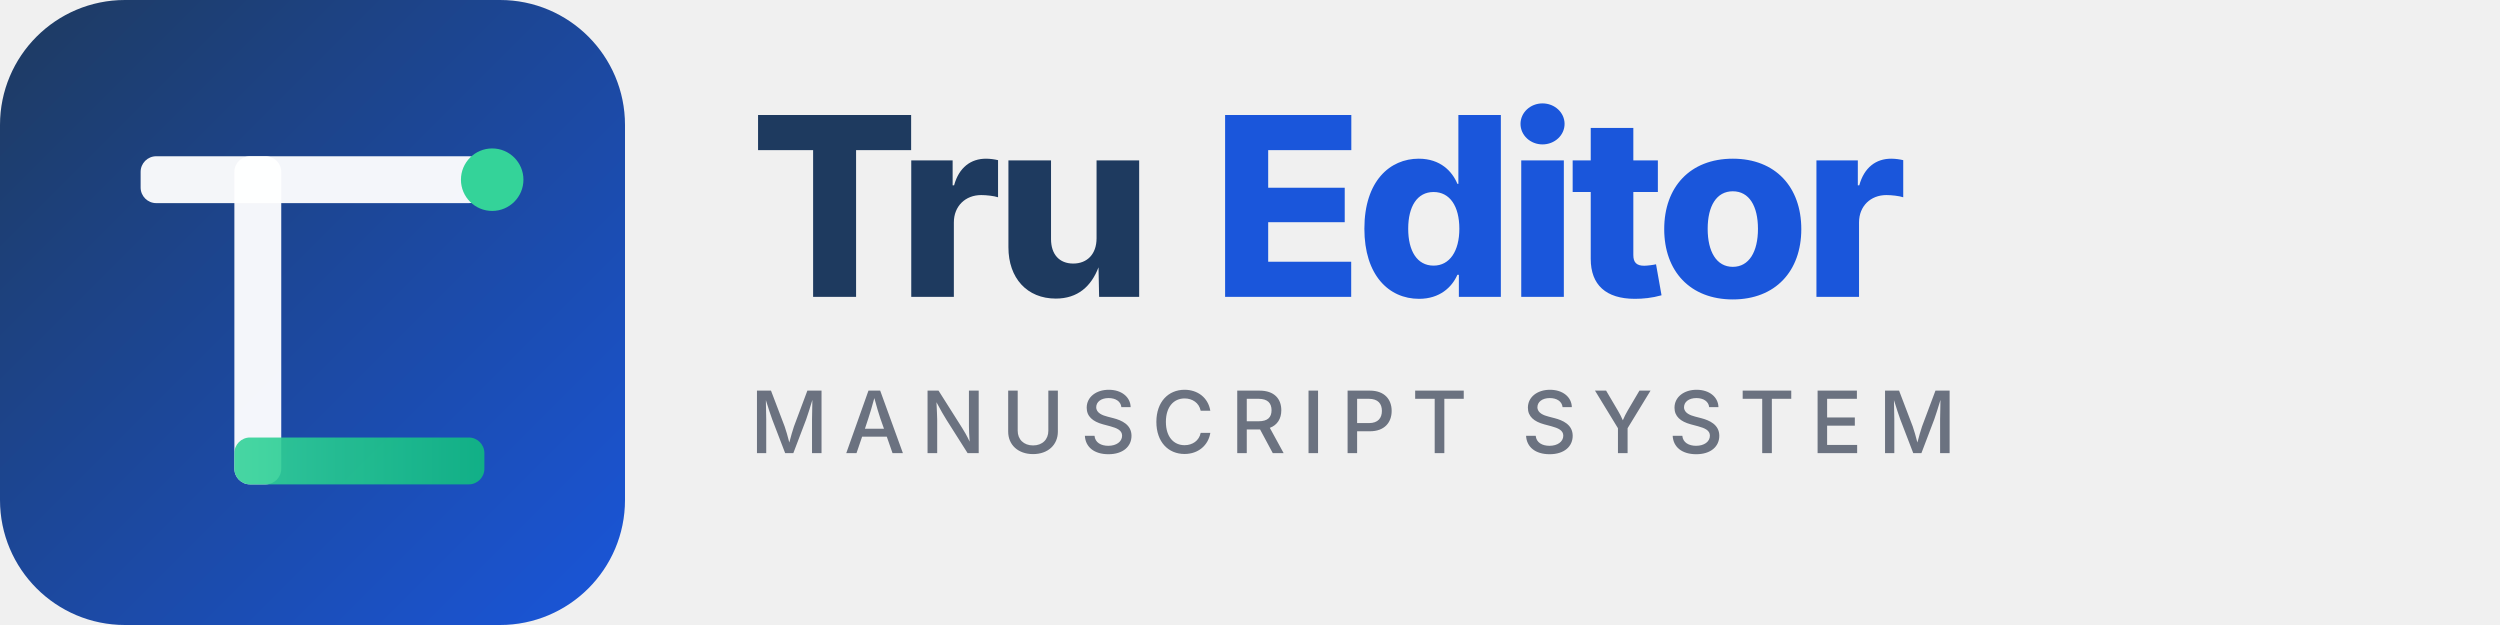
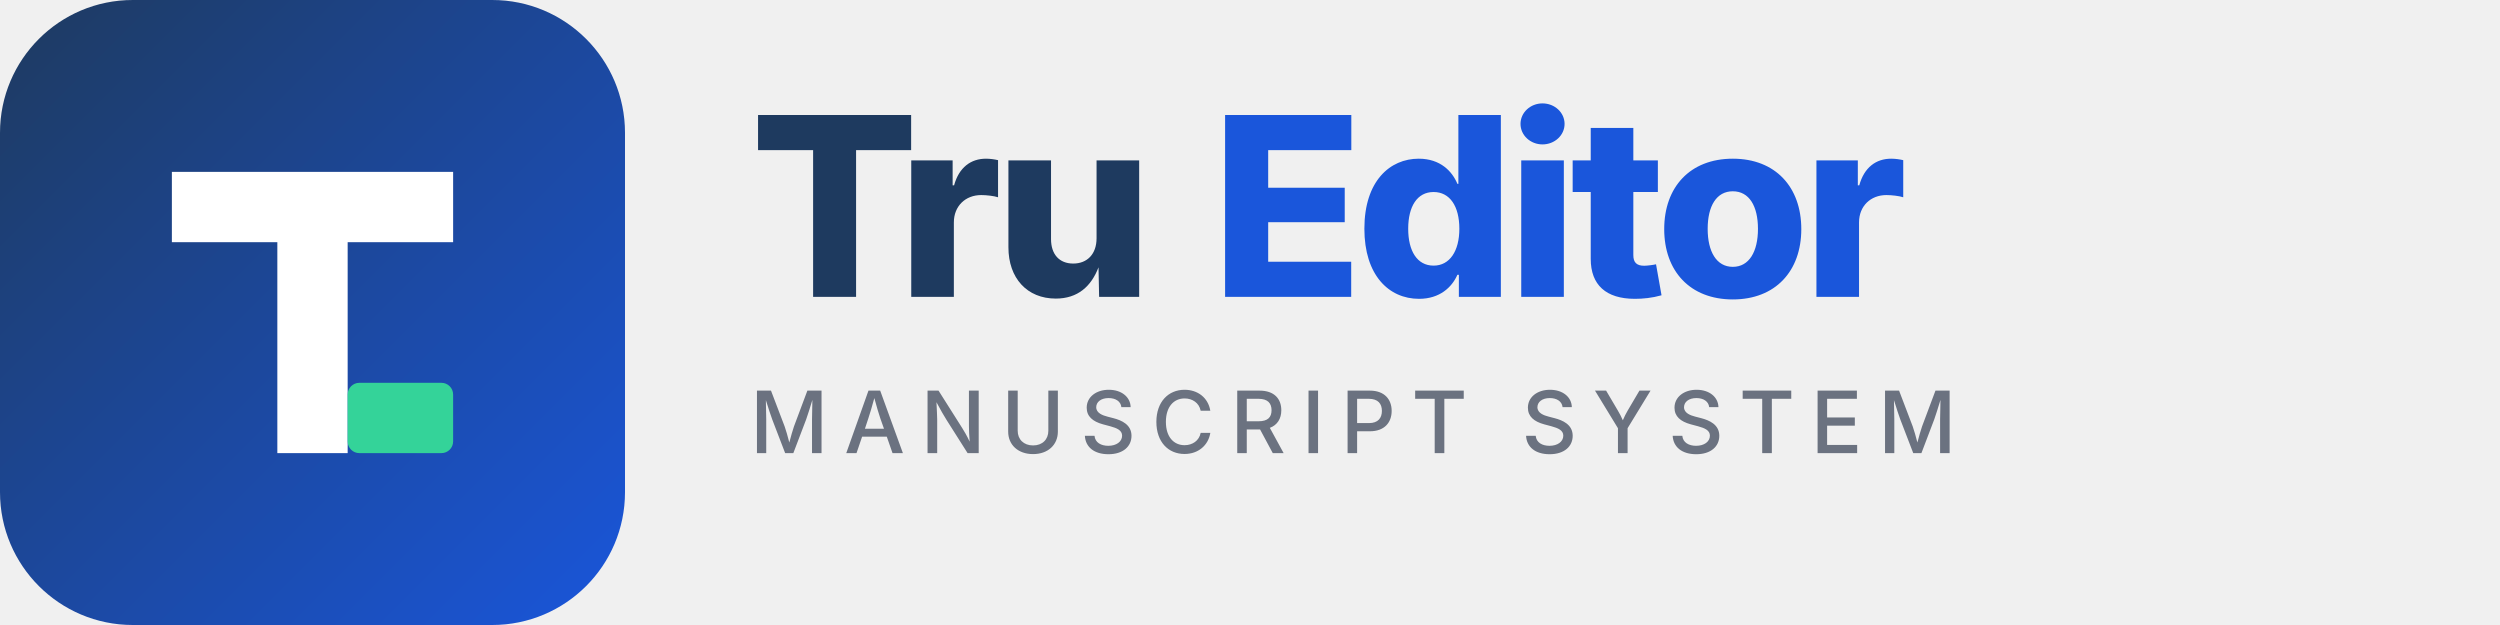
<svg xmlns="http://www.w3.org/2000/svg" viewBox="0 0 320 80">
  <defs>
    <linearGradient id="bg" x1="0%" y1="0%" x2="100%" y2="100%">
      <stop offset="0%" stop-color="#1e3a5f" />
      <stop offset="100%" stop-color="#1a56db" />
    </linearGradient>
-     <linearGradient id="accent" x1="0%" y1="0%" x2="100%" y2="0%">
-       <stop offset="0%" stop-color="#34d399" />
-       <stop offset="100%" stop-color="#10b981" />
-     </linearGradient>
  </defs>
-   <rect x="0" y="0" width="80" height="80" rx="16" fill="url(#bg)" />
-   <rect x="18" y="20" width="44" height="6" rx="2" fill="white" opacity="0.95" />
-   <rect x="30" y="20" width="6" height="42" rx="2" fill="white" opacity="0.95" />
-   <rect x="30" y="56" width="32" height="6" rx="2" fill="url(#accent)" opacity="0.9" />
-   <circle cx="63" cy="23" r="4" fill="#34d399" />
+   <rect width="80" height="80" rx="17" fill="url(#bg)" />
+   <path d="M22 22 h36 v9 h-13.5 v27 h-9 V31 H22 z" fill="white" />
+   <rect x="44.5" y="49" width="13.5" height="9" rx="1.5" fill="#34d399" />
  <text x="96" y="38" font-family="Inter, -apple-system, sans-serif" font-size="32" font-weight="800" fill="#1e3a5f" letter-spacing="-1">Tru</text>
  <text x="155" y="38" font-family="Inter, -apple-system, sans-serif" font-size="32" font-weight="800" fill="#1a56db" letter-spacing="-1">Editor</text>
  <text x="96" y="58" font-family="Inter, -apple-system, sans-serif" font-size="11" font-weight="500" fill="#6b7280" letter-spacing="2">MANUSCRIPT SYSTEM</text>
</svg>
